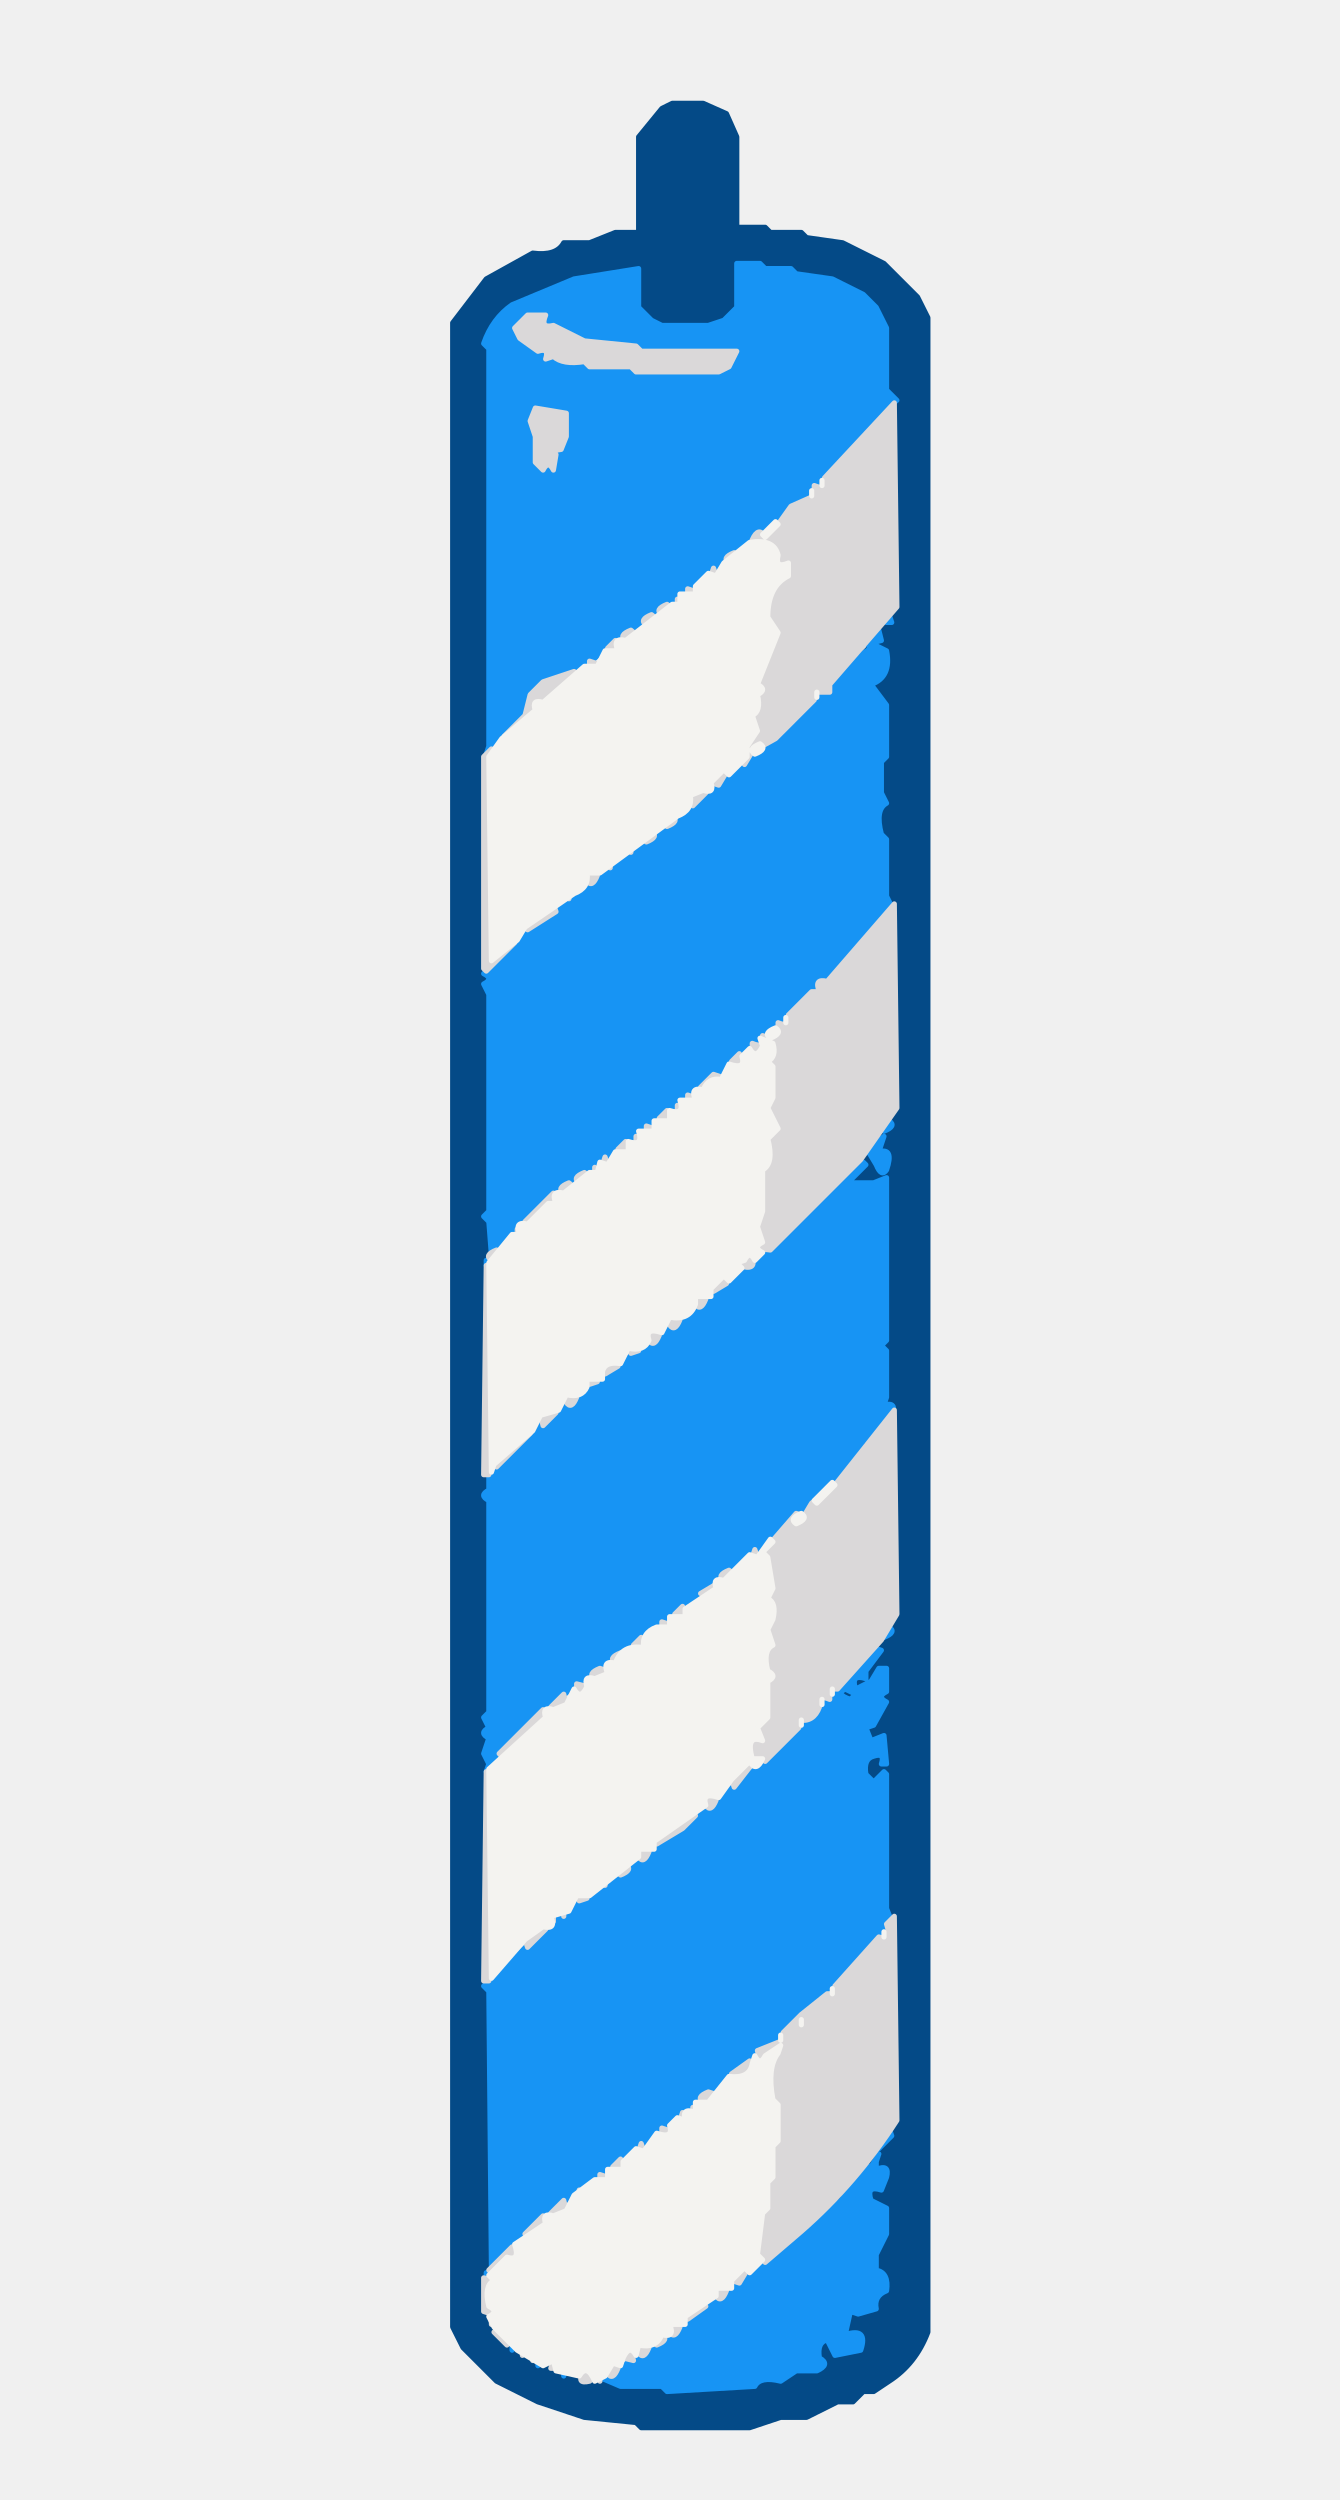
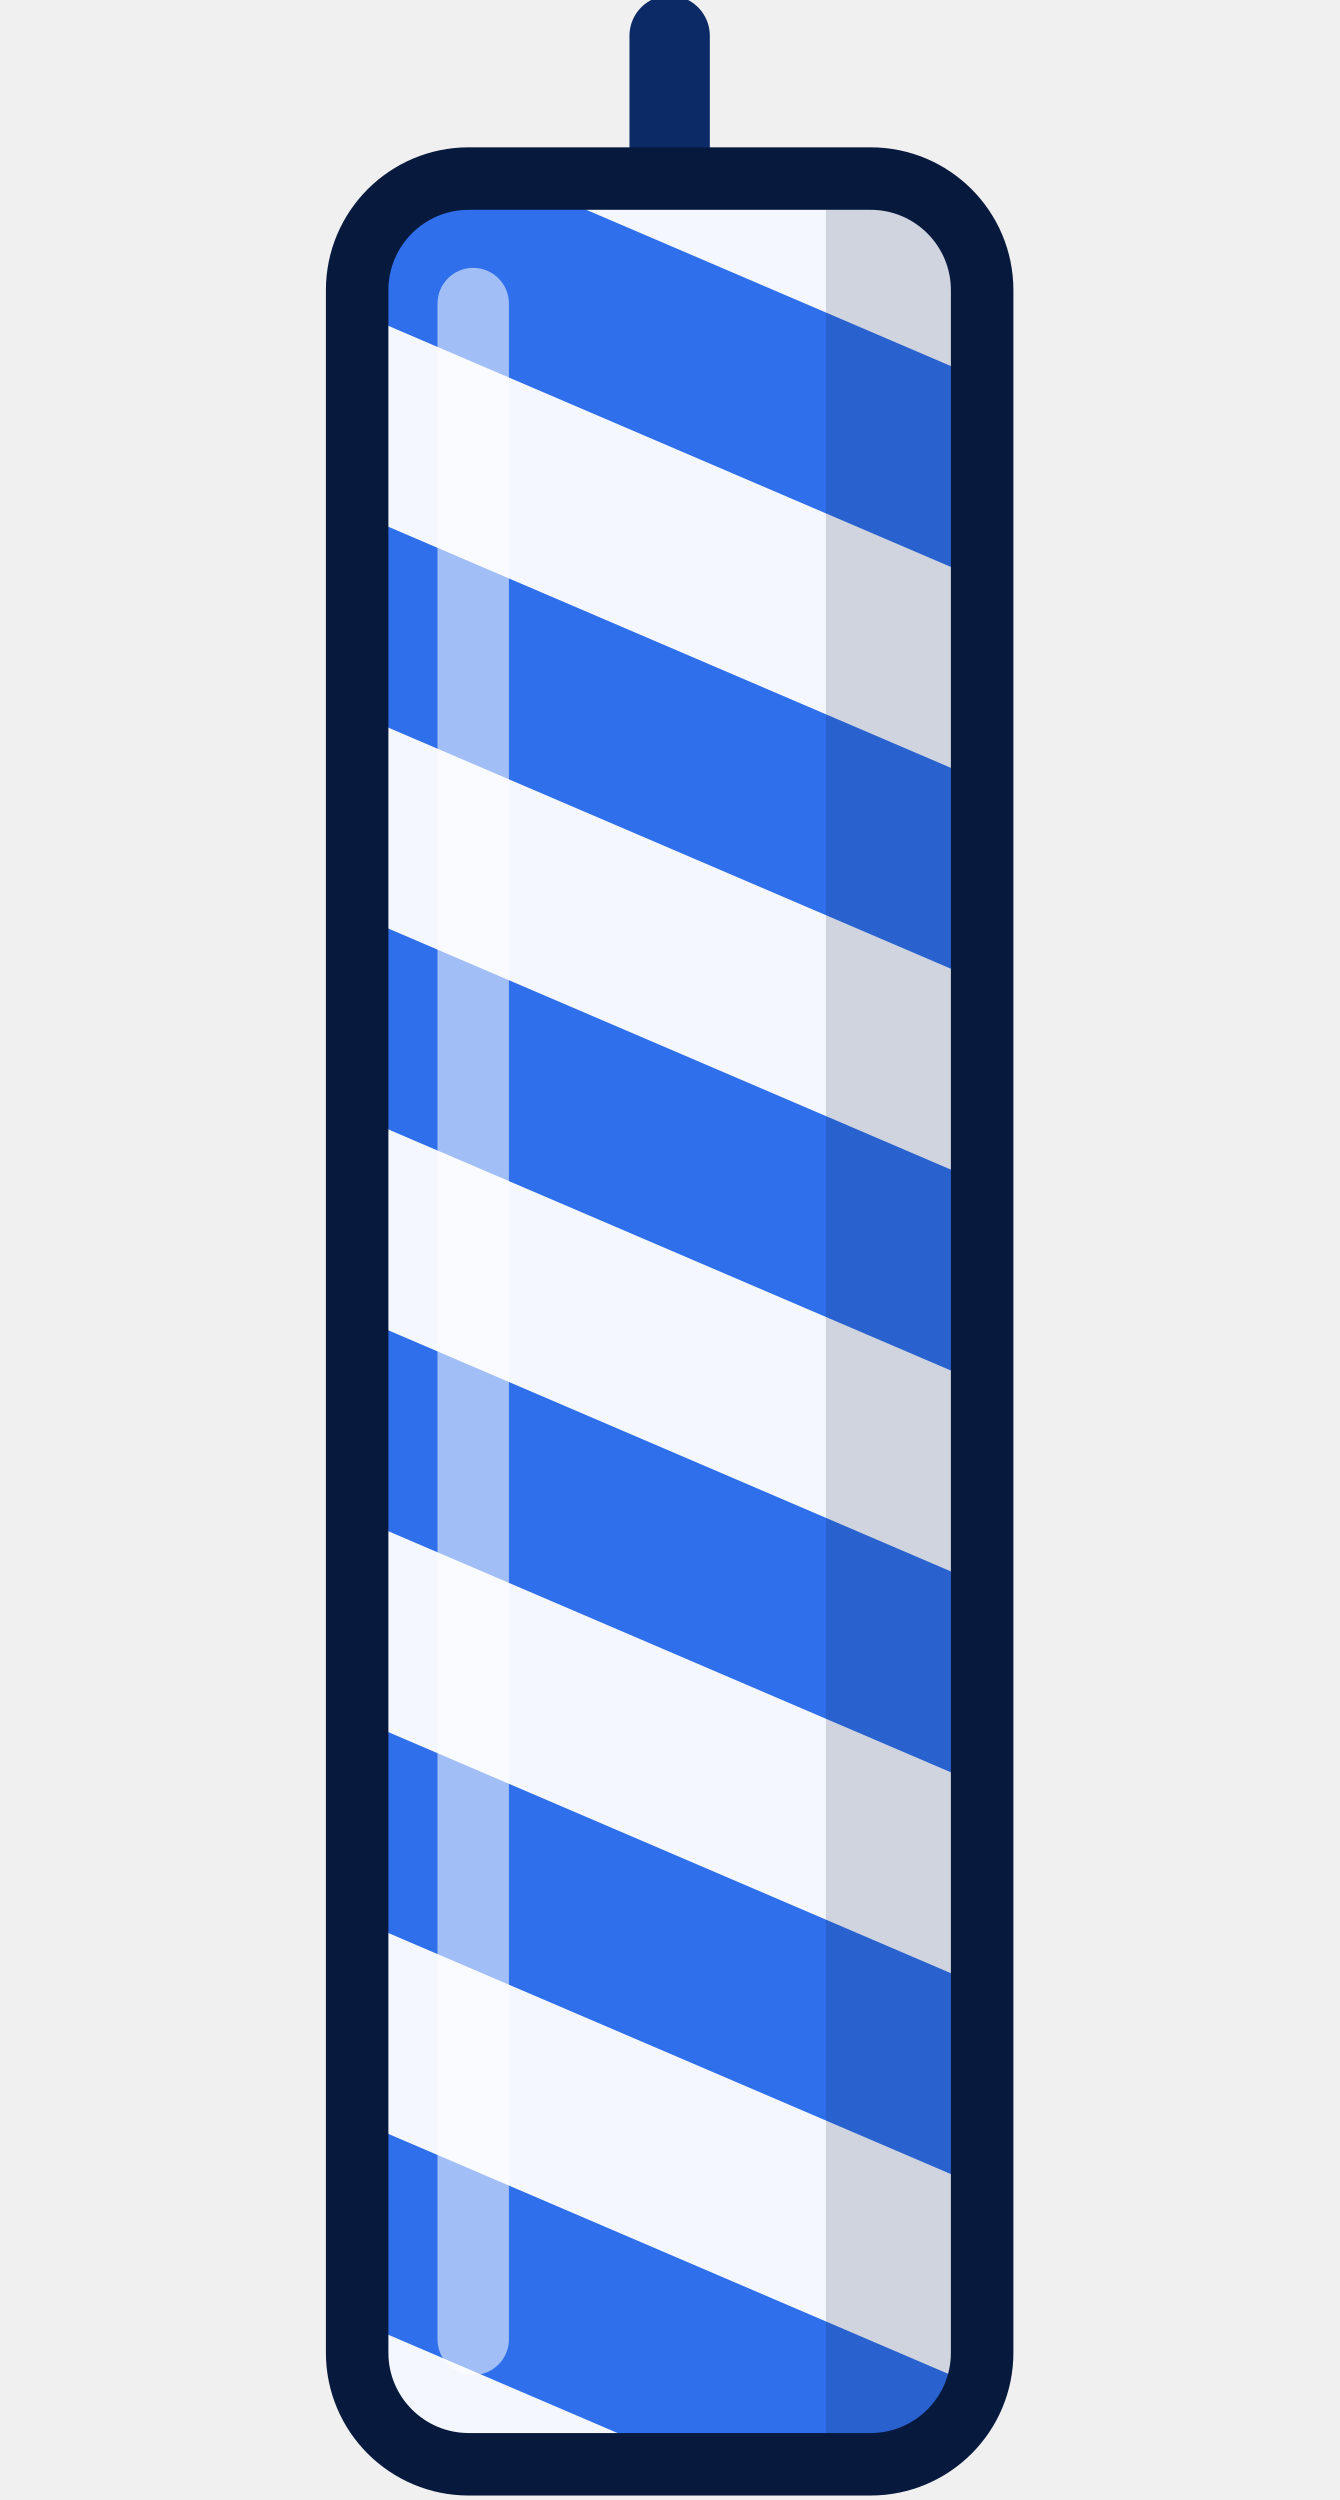
- <svg xmlns="http://www.w3.org/2000/svg" width="30" height="56" viewBox="116.36 5 259.29 484">
-   <path fill="#044a87" stroke="#044a87" stroke-width="1" stroke-linejoin="round" d="M246.5 25L252.5 25L257 27L259 31.5L259 49L264.5 49L265.5 50L271.5 50L272.5 51L279.5 52L287.5 56L294 62.5L296 66.5L296 456.5Q293.67 462.67 288.5 466L285.5 468L283.5 468L281.5 470L278.5 470L272.5 473L267.5 473L261.5 475L240.5 475L239.5 474L229.5 473L220.5 470L212.5 466L206 459.5L204 455.5L204 67.5L210.5 59L219.5 54Q224.1 54.6 225.5 52L230.5 52L235.5 50L240 50L240 31.5L244.5 26L246.5 25ZM259 56L259 65L257 67L254 68L245 68L243 67L240 65L240 57L228 59L216 64Q212 66 211 71Q209 72 211 73L211 150L210 151L210 194Q212 195 210 196L211 198L211 240Q209 241 211 242L211 249L210 250L210 291L211 292L210 295L211 296L211 337Q209 338 211 339L210 341L211 344Q209 345 211 346L210 348L210 390L211 391L211 445L210 446L210 453L212 457L216 460L226 465Q229 464 230 466L236 466L237 467L245 467L246 468L263 467Q264 465 268 466L271 464L275 464Q277 463 275 462Q275 459 277 458L278 461L283 460Q285 456 280 457L281 453L283 453L286 452Q286 449 288 449Q289 445 286 445L286 442L288 438L288 433L285 431Q284 428 287 429L288 425L287 425L282 430L282 429L281 428L283 428L285 426L284 425L289 419L290 416L290 377L288 375L288 349L288 348L286 350L284 349Q284 346 286 345Q288 344 287 347L288 347L288 341L285 342L284 340L286 339L288 335Q286 334 288 333L288 328L287 328L285 331L283 332L281 334Q280 332 279 334Q277 333 280 332L282 332Q281 329 284 330L286 326Q288 325 286 324L289 321L290 318L290 279L288 277L288 276L288 267L287 266L288 265L288 233L286 234L282 234L282 233L281 232L285 228L286 231Q287 233 288 232Q289 227 287 228L287 227L286 226L289 223L290 220L290 181L288 179L288 168L287 167Q286 162 288 161L287 159L287 153L288 152L288 142L287 140L285 138L288 135Q289 130 287 131Q285 129 284 132L283 132L286 129L287 129L287 126L289 126Q288 123 290 123L290 83L288 81L288 69L286 65L284 62L278 59L271 58L270 57L265 57L264 56L259 56ZM288 225L288 226L288 225ZM284 230L284 231L284 230ZM283 231L283 232L283 231ZM287 422L287 423L287 422ZM286 423L285 425L286 425L286 423ZM287.5 83L287.5 84L287.5 83ZM285.5 86Q287 87 284.5 88Q283 87 285.5 86ZM278.5 94L278.5 95L278.5 94ZM280.5 135L281 135.5L277.5 139L277 138.5L280.5 135ZM283.5 142L284 143.5L283 143.5L283.5 142ZM283.5 176L283.5 177L283.5 176ZM284.5 185L285 185.5L280.5 190L280 189.5L284.5 185ZM274.5 239L274.5 240L274.5 239ZM284.5 272L285 273.5L284 273.5L284.5 272ZM280.5 278L281 279.5L280 279.5L280.5 278ZM287.5 279Q289 280 286.5 281Q285 280 287.5 279ZM283.5 284L283.5 285L283.5 284ZM281.5 286L282 286.5L278.5 290L278 289.5L281.5 286ZM286.5 331L286.5 332L286.5 331ZM273.5 338L273.5 339L273.5 338ZM287.5 377Q289 378 286.5 379Q285 378 287.5 377ZM282.5 383L283 383.5L278.5 388L278 387.5L282.5 383ZM279.5 429L280 429.5L277.5 432L277 431.5L279.5 429ZM275.5 433L276 433.5L273.5 436L273 435.5L275.5 433Z" />
-   <path fill="#1794f4" stroke="#1794f4" stroke-width="1" stroke-linejoin="round" d="M259 56L263.5 56L264.5 57L269.5 57L270.5 58L277.5 59L283.5 62L286 64.5L288 68.5L288 80.5L290 82.5L285 86.5L286 87.5L279.5 94Q277.25 93.25 278 95.5L270.5 103L246.5 122L235.5 129L228.5 135L223.5 136L219 139.5L218 143.5L210.5 151L211 149.5L211 72.5L210 71.5Q211.67 66.67 215.5 64L227.5 59L240 57L240 64.5L242.5 67L244.5 68L253.5 68L256.5 67L259 64.5L259 56ZM219 66L216 69L217 71L221 73Q223 72 222 75L224 74Q225 76 230 75L231 76L239 76L240 77L256 77L258 76L259 73L241 73L240 72L230 71L224 68Q221 69 222 66L219 66ZM288 83L288 84L288 83ZM220 84L219 87L220 90L220 95L222 96Q223 94 224 96L224 93L222 93L225 92L226 90L226 85L220 84ZM285 87L285 88L285 87ZM288.5 124L289 125.5L288 125.5L288.5 124ZM286.5 127L287 129L285 129.5L288 131Q289 136.13 285 137.5L288 141.5L288 151.5L287 152.5L287 158.5L288 160.5Q285.75 161.75 287 166.5L288 167.5L288 178.5L289 180.5L285.5 185L281 188.5L282 189.5L276.5 195L275 195Q276.13 197.67 273.5 197Q250.82 218.82 223.5 236L211.5 248L211 241.5L210 240.5L211 239.5L211 197.5L210 195.5Q212 194.5 210 193.5L218.5 185L224 181.5L225.5 179L245.5 165L266.5 148L275.5 139L278 138.5L277 137.5L282.5 132L285 130.5L284 129.5L286.5 127ZM281 135L281 136L281 135ZM280 136L280 137L280 136ZM279 137L279 138L279 137ZM284 142L283 144L284 144L284 142ZM284 176L284 177L284 176ZM281 189L281 190L281 189ZM288.5 222Q290 223 287.5 224Q286 223 288.5 222ZM287.5 225L286.5 228Q289.5 227.12 288 231.5Q287 233 286 230.5L284.5 228L283 228.5L287.5 225ZM283.5 230L284 230.5L281 233.5L281.5 234L285.5 234L288 233L288 264.5L287 265.5L288 266.5L288 275.5L287.5 277Q290.13 276.33 289 279L287 279.5L288 280.5L284.5 284L283 284Q284.13 286.67 281.5 286L282 287.5L271.5 298L253.5 313L221.5 336L213 344.5L210.5 348L211 346.5L210 344.5L211 341.5Q209 340.5 211 339.5L210 337.5L211 336.5L211 295.5Q209 294.5 211 293.5L211 290.5L220.5 281L265.5 247L283.5 230ZM275 239L275 240L275 239ZM285 272L284 274L285 274L285 272ZM281 278L280 280L281 280L281 278ZM287 280L287 281L287 280ZM281 287L281 288L281 287ZM280 288L280 289L280 288ZM279 289L279 290L279 289ZM210.5 249L210.5 250L210.5 249ZM288.5 320Q290 321 287.5 322Q286 321 288.5 320ZM285.5 324L287 324.5L284 328.5L284 330Q281 329 282 332L285 330.5L286.5 328L288 328L288 332.5Q286 333.5 288 334.5L285.5 339L284 339.5L285 342L287.5 341L288 346.5L287 346.5Q287.75 344.25 285.5 345Q283.5 345.5 284 348.5L285.5 350L287.5 348L288 348.5L288 374.5L289 377L287 377.5L288 378.5L283.5 383L282 383.5L283 384.5L272.5 395Q248.61 416.11 221.5 434L211.5 444L211 390.5L210 389.5L224.5 376L236.5 368L264.5 346L283 327.5L285.5 324ZM287 331L287 332L287 331ZM280 332Q278 333 281 334L282 333L280 332ZM279 333L279 334L279 333ZM274 338L274 339L274 338ZM287 378L287 379L287 378ZM282 384L282 385L282 384ZM281 385L281 386L281 385ZM280 386L280 387L280 386ZM279 387L279 388L279 387ZM288.5 417L289 418.5L286.5 421L286 420.5L288.5 417ZM286.5 422L286 423.5L286 425Q288.67 423.88 288 426.5L287 429Q284 428 285 431L288 432.5L288 437.5L286 441.5L286 444.5Q288.5 445 288 448.5Q285.5 449.5 286 452L282.5 453L281 452.5L280 457Q284.5 455.5 283 460L278 461L276.5 458Q274.5 458.5 275 461.5Q277.25 462.75 274.5 464L270.5 464L267.5 466Q263.5 465 262.5 467L245.5 468L244.5 467L236.5 467L233 465.5L246.5 457L276 433.5Q275.25 431.25 277.5 432Q280.5 430.88 280 428L282 427.5L281 426.5L283.5 424L285 424.5L286.5 422ZM286 425L286 426L286 425ZM285 426L285 427L285 426ZM284 427L284 428L284 427ZM283 428L283 429L283 428ZM282 429L282 430L282 429ZM210.5 445L210.5 446L210.5 445ZM215.5 459L215.5 460L215.5 459ZM220.5 462L220.5 463L220.5 462ZM225.5 464L225.5 465L225.5 464Z" />
-   <path fill="#dad8d9" stroke="#dad8d9" stroke-width="1" stroke-linejoin="round" d="M218.5 66L222 66Q220.88 68.67 223.5 68L229.5 71L239.5 72L240.5 73L259 73L257.5 76L255.5 77L239.5 77L238.5 76L230.5 76L229.5 75Q225.33 75.67 223.5 74L222 74.5Q222.75 72.25 220.5 73L217 70.5L216 68.5L218.5 66ZM289.5 83L290 122.5L277 137.5L277 139L274 139L274 140.5L266.5 148L262 150.5L260.5 153L261 151.5L263 144.5Q261 143.5 263 142.5Q262.25 139.25 264 138.5L263 136.5L267 126.5Q264.25 125.75 265 121.5L269 116.5L269 114Q266.33 115.13 267 112.5Q265.83 109.67 262 109.5Q263.25 106.75 264.5 109L267 106.5L269.5 103L274 101L274 99Q276.67 100.13 276 97.5L289.5 83ZM220 84L226 85L226 89.5L225 92L222 92.5L224 93L223.5 96Q222.5 94 221.5 96L220 94.5L220 89.5L219 86.5L220 84ZM258.5 112Q260 113 257.5 114Q256 113 258.5 112ZM254.5 115L255 116.5L254 116.5L254.5 115ZM249.5 119L251 119.5L249.5 120L249.5 119ZM247.5 121L247.5 122L247.5 121ZM245.5 122Q247 123 244.5 124Q243 123 245.5 122ZM242.5 124Q244 125 241.5 126Q240 125 242.5 124ZM238.5 127Q240 128 237.5 129Q236 128 238.5 127ZM235.5 129L236 131L234 130.5L235.5 129ZM230.5 133L232 133.5L230.5 134L230.5 133ZM227.5 135Q229 136 226.5 137L221.5 141L220 141L220 142.5L214.5 148L214 147.5L218 143.5L219 139.5L221.5 137L227.5 135ZM211.5 150L211 151.5L211.5 191L215.5 187L216 187.5L210.5 193L210 192.5L210 151.5L211.5 150ZM257.5 153L257 154.5L255.5 157L254 156.5L257.5 153ZM252.5 158L253 158.5L250.5 161L250 159L252.5 158ZM246.5 163Q248 164 245.5 165Q244 164 246.5 163ZM242.5 166Q244 167 241.5 168Q240 167 242.5 166ZM238.5 169L238.5 170L238.5 169ZM234.5 172L234.5 173L234.5 172ZM230 174L232 174.5Q231 177 230 175.5L230 174ZM226.5 178L226.5 179L226.5 178ZM223.5 180L224 181.5L218.5 185Q217 184 219.5 183L223.5 180ZM289.5 180L290 219.5L283 229.5L265.5 247Q262.5 246.5 262 248.5Q262.83 251.13 259.5 250L258 250.5L264 245.5L263 240.5L264 239.5L264 231.5Q266.25 230.25 265 225.5L267 222.5L265 218.5L266 217.5L266 211.5Q264 210.5 266 209.5Q267.13 206.17 264.5 207L262.5 209L262 208.5L262 207Q264.67 208.13 264 205.5L265.5 206L267 204.5L267 203Q269.67 204.13 269 201.5L273.5 197L275 197Q273.88 194.33 276.5 195L289.5 180ZM259.5 209L260 211L258 210.5L259.5 209ZM254.5 213L256 213.5L252.5 216L252 215.5L254.5 213ZM249.5 217L251 217.5L249.5 218L249.5 217ZM247.5 219L247.5 220L247.5 219ZM245.5 220L246 222L244 221.5L245.5 220ZM241.5 223L243 223.5L241.5 224L241.5 223ZM239.5 225L239.5 226L239.5 225ZM237.5 226L238 228L236 227.5L237.5 226ZM233.5 229L234 230.5L233 230.5L233.5 229ZM231.5 231L231.5 232L231.5 231ZM229.5 232Q231 233 228.5 234Q227 233 229.5 232ZM226.5 234Q228 235 225.5 236Q224 235 226.5 234ZM223.5 236L224 238L222.5 238L218.5 242L218 241.5L223.5 236ZM216.5 243L216.5 244L216.5 243ZM212.5 247Q214 248 211.5 249Q210 248 212.5 247ZM210.5 250L211 290.5L210 290.5L210.5 250ZM256.5 252L257 253.5L254.5 255L254 254.5L256.5 252ZM251 256L253 256.5Q252 259 251 257.5L251 256ZM246 260L248 260.5Q247 263 246 261.5L246 260ZM242 263L244 263.5Q243 266 242 264.5L242 263ZM238.5 266L240 266.5L238.5 267L238.5 266ZM234.5 269L236 269.5L233.5 271Q232 270 234.5 269ZM230.5 272L232 272.5L230.5 273L230.5 272ZM226 275L228 275.5Q227 278 226 276.5L226 275ZM223.5 278L224 278.5L221.5 281L221 279L223.5 278ZM289.5 278L290 317.5L287 322.5L278.5 332L277 332L277 334Q274.33 332.87 275 335.5Q273.88 338.5 271 338L271 339.5L264.5 346Q263.25 343.75 262 346.5L258.5 351L258 349.5L262 345.5L262 342Q264.67 343.13 264 340.5Q261.5 339 265 337.5L265 330.5L266 329.5Q264 328.5 265 324.5L266 321.5L265 319.5Q266.75 318.75 266 315.5L265 313.5L266 310.5L264 305.5L270.5 298L272 298.5L273.5 296L278 292.5L289.5 278ZM271 299L271 300L271 299ZM218.5 282L219 282.5L212.5 289L212 288.5L218.5 282ZM262.5 305L263 306.5L262 306.5L262.5 305ZM257.5 309Q259 310 256.5 311Q255 310 257.5 309ZM254.5 312Q256 313 253.5 314L252 313.5L254.5 312ZM248.5 316L249 318L247 317.5L248.5 316ZM244.5 319L246 319.5L244.5 320L244.5 319ZM240.5 322L241 324L239 323.5L240.5 322ZM236.5 325Q238 326 235.5 327Q234 326 236.5 325ZM232.5 328L234 328.5L231.5 330Q230 329 232.5 328ZM228 331L230 331.5Q229 334 228 332.5L228 331ZM225.5 333L226 335L223.5 336L223 335.5L225.5 333ZM221.5 336L222 337.5L213.5 345L213 344.5L221.5 336ZM210.5 348L211 388.5L210 388.5L210.5 348ZM253 353L255 353.5Q254 356 253 354.5L253 353ZM250.5 356L251 356.5L248.5 359L243.5 362Q242 361 244.5 360L250.5 356ZM240 363L242 363.5Q241 366 240 364.5L240 363ZM237.5 366Q239 367 236.5 368Q235 367 237.5 366ZM233.5 369L233.5 370L233.5 369ZM228.5 372L230 372.5L228.5 373L228.5 372ZM225.5 375L225.5 376L225.5 375ZM223.5 376L223.5 377L223.5 376ZM289.5 376L290 415.5Q282.18 427.68 271.5 437L264.5 443L263.5 442L261 444.5L259.5 447L258 446.5L263 441.5L264 433.5L265 432.5L265 427.5L266 426.5L266 420.5L267 419.5L267 412.5L266 411.5L266 404.5L267 402.5L265.5 403L263.5 404L263 402L268 400L268 398.5L271.5 395L276.5 391L278 391L278 389.5L286.5 380Q289.12 380.83 288 377.5L289.5 376ZM272 396L272 397L272 396ZM268 401L268 402L268 401ZM221.5 378L222 378.5L218.5 382L218 380.5L221.5 378ZM261.5 404L262 404.5L259.5 407L258 406.5L261.5 404ZM253.5 410L255 410.5L252.5 412Q251 411 253.5 410ZM250.5 413L250.5 414L250.5 413ZM248.5 414L249 415.5L248 415.5L248.5 414ZM244.5 417L246 417.5L244.5 418L244.5 417ZM240.5 420L241 421.5L240 421.5L240.5 420ZM236.5 423L237 425L235 424.5L236.5 423ZM232.5 426L234 426.5L232.5 427L232.5 426ZM228.5 429L228.5 430L228.5 429ZM225.5 431L226 433L223.5 434L223 433.5L225.5 431ZM221.5 434L222 435.5L218.5 438L218 437.5L221.5 434ZM215.5 440L216 442Q212.75 441.5 211.5 445L211 444.5L215.5 440ZM210 446L212 446.5Q210 447.5 211 451.5L211.5 453L210 452.5L210 446ZM255 448L257 448.5Q256 451 255 449.5L255 448ZM251.5 451L253 451.5L249.5 454L249 453.5L251.5 451ZM211.5 454L211.5 455L211.5 454ZM246 455L248 455.5Q247 458 246 456.5L246 455ZM212.5 456L215 458.5L214.5 459L212 456.5L212.5 456ZM244.5 457Q246 458 243.5 459Q242 458 244.5 457ZM240 459L242 459.5Q241 462 240 460.5L240 459ZM217.5 460L217.5 461L217.5 460ZM238.5 460L239 462L237 461.5L238.5 460ZM219.5 461L219.5 462L219.5 461ZM223.5 462L224 463.5L223 463.5L223.5 462ZM235.5 462L236 463.5Q235 466 234 464.5L235.5 462ZM229.5 464Q232 465 230.5 466Q227.71 466.67 229.5 464ZM232.5 465L232.5 466L232.5 465Z" />
-   <path fill="#f4f3f0" stroke="#f4f3f0" stroke-width="1" stroke-linejoin="round" d="M275.5 98L275.5 99L275.5 98ZM273.5 100L273.5 101L273.5 100ZM266.5 106L267 106.5L264.5 109L264 108.5L266.5 106ZM261.5 110Q266.25 109.25 267 112.5Q266.33 115.13 269 114L269 116.5Q265 118.5 265 124.5L267 127.5L263 137.5Q265 138.5 263 139.5Q263.75 142.75 262 143.5L263 146.5L261 149.5L261 151.5L257.5 155L256.5 154L254 156.5Q254.75 158.75 252.5 158L250 159Q250.5 161.88 247.5 163L232.5 174L230 174Q230.5 176.88 227.5 178L218 184.5L216.5 187L211.5 191L211 151.5L213.5 148L220 142.5Q219.25 140.25 221.5 141L229.5 134L232 134L233.5 131L236 131Q234.88 128.33 237.5 129L246.5 122L248 122L248 120L251 120L251 118.5L253.5 116L255 116.5L256.5 114L261.5 110ZM258 153L258 154L258 153ZM274.5 139L274.5 140L274.5 139ZM263.5 149Q265 150 262.5 151Q261 150 263.5 149ZM268.5 202L268.5 203L268.5 202ZM266.5 204Q268 205 265.5 206Q264 205 266.5 204ZM263.5 206L266 207Q266.75 209.58 265 210.5L266 211.5L266 217.5L265 219.5L267 223.5L265 225.5Q266.25 230.25 264 231.5L264 239.5L263 242.5L264 245.5Q262 246.5 264 247.5L262.5 249Q261.5 247 260.5 249L259 249.5L260 250.5L257.5 253L256.5 252L254 254.5L254 256L251 256L251 257.5Q249.83 260.75 246 260L244.5 263Q241.17 261.88 242 264.5Q241 266.75 238 266L236.5 269Q233.5 268.5 233 270.5L233 272L230 272L230 273.5Q229 275.75 226 275L224.5 278L221 279L219.5 282L212 288.5L211.5 290L211 249.5L215.5 244L217 244Q215.88 241.33 218.5 242L222.5 238L224 238Q222.88 235.33 225.5 236L230.5 232L232 232L232.5 230L234 230.5L235.5 228L238 228L238 226Q241 227 240 224L243 224L243 222L246 222L246 220Q249 221 248 218L251 218Q249.88 215.33 252.5 216Q253.5 213.5 256 214L257.5 211Q260.83 212.13 260 209.5L261.5 208Q262.75 210.25 264 207.5L263.5 206ZM263 247L263 248L263 247ZM259 250L259 251L259 250ZM277.5 292L278 292.5L274.5 296L274 295.5L277.5 292ZM271.5 298Q273 299 270.5 300Q269 299 271.5 298ZM265.5 303L266 303.5L264 305.5L265 306.5L266 312.5L265 314.5Q266.75 315.25 266 318.5L265 320.5L266 323.5Q264 324.5 265 328.5Q267 329.5 265 330.5L265 337.5L263 339.5L264 342Q260.67 340.69 262 345.5L264 345.5Q262.75 348.25 261.5 346L258 349.5L255.5 353Q252.17 351.88 253 354.5L243 361.5L243 363L240 363L240 364.5L230.5 372L228 372L226.5 375L223 376Q224.13 378.67 221.5 378L218 380.5L211.5 388L211 347.5L222 337.5Q221.25 335.25 223.5 336L226 335L227.5 332Q228.75 334.25 230 331.5Q229.25 329.25 231.5 330L234 329Q232.88 326.33 235.5 327Q236.75 323.25 241 324Q240.5 321.12 243.5 320L246 320L246 318L249 318L249 316.5L255 312.5Q254.25 310.25 256.5 311L261.5 306L263 306.5L265.5 303ZM277.5 332L277.5 333L277.5 332ZM275.5 334L275.5 335L275.5 334ZM271.5 338L271.5 339L271.5 338ZM287.5 379L287.5 380L287.5 379ZM277.5 390L277.5 391L277.5 390ZM271.5 396L271.5 397L271.5 396ZM267.5 399L267.5 400L267.5 399ZM267.5 401L267 402.5Q264.83 405.33 266 411.5L267 412.5L267 419.5L266 420.5L266 426.5L265 427.5L265 432.5L264 433.5L263 441.5L264 442.5L261.5 445L260.5 444L258 446.5L258 448L255 448L255 449.5L249 453.5L249 455L246 455Q247.13 457.67 244.5 457Q243.42 459.75 240 459L239.5 461Q238.25 458.75 237 461.5L236.5 463L235 462.5L233.5 465L231.5 466Q230 462.5 228.5 465L224 464L223.5 462L221.5 463L216.5 460L212 455.5L211 453.5Q213 452.5 211 451.5Q210 447.5 212 446.5L211 445.5L214.5 442Q217.13 442.83 216 439.5L222 435.5Q221.25 433.25 223.5 434L226 433L227.5 430L231.5 427L234 427L234 425L237 425L237 423.5L239.5 421L241 421.5L243.5 418Q246.83 419.13 246 416.5L247.5 415L249 415.5Q248.33 412.88 251 414L251 412L253.5 412L257.5 407Q261.5 407.5 262 404.5L262.5 403Q263.5 405 264.5 403L267.5 401ZM263 442L263 443L263 442ZM262 443L262 444L262 443Z" />
+ <svg xmlns="http://www.w3.org/2000/svg" width="30" height="56" viewBox="0 0 30 56">
+   <line x1="15" y1="0.8" x2="15" y2="5" stroke="#0B2A66" stroke-width="1.8" stroke-linecap="round" />
+   <clipPath id="c">
+     <rect x="8" y="4" width="14" height="51.2" rx="2.5" />
+   </clipPath>
+   <g clip-path="url(#c)">
+     <rect x="8" y="4" width="14" height="51.2" fill="#F4F7FE" />
+     <g fill="#2F6FEB">
+       <path d="M8 -6.5L22 -0.5v4.5L8 -2z" />
+       <path d="M8 2.5L22 8.5v4.5L8 7z" />
+       <path d="M8 11.5L22 17.5v4.5L8 16z" />
+       <path d="M8 20.5L22 26.5v4.5L8 25z" />
+       <path d="M8 29.5L22 35.5v4.5L8 34z" />
+       <path d="M8 38.5L22 44.5v4.5L8 43z" />
+       <path d="M8 47.5L22 53.5v4.5L8 52z" />
+     </g>
+     <rect x="18.5" y="4" width="3.5" height="51.2" fill="#071A3D" fill-opacity="0.16" />
+     <rect x="9.8" y="6" width="1.6" height="47.2" rx="0.8" fill="#ffffff" fill-opacity="0.55" />
+   </g>
+   <rect x="8" y="4" width="14" height="51.2" rx="2.5" fill="none" stroke="#071A3D" stroke-width="1.4" />
</svg>
